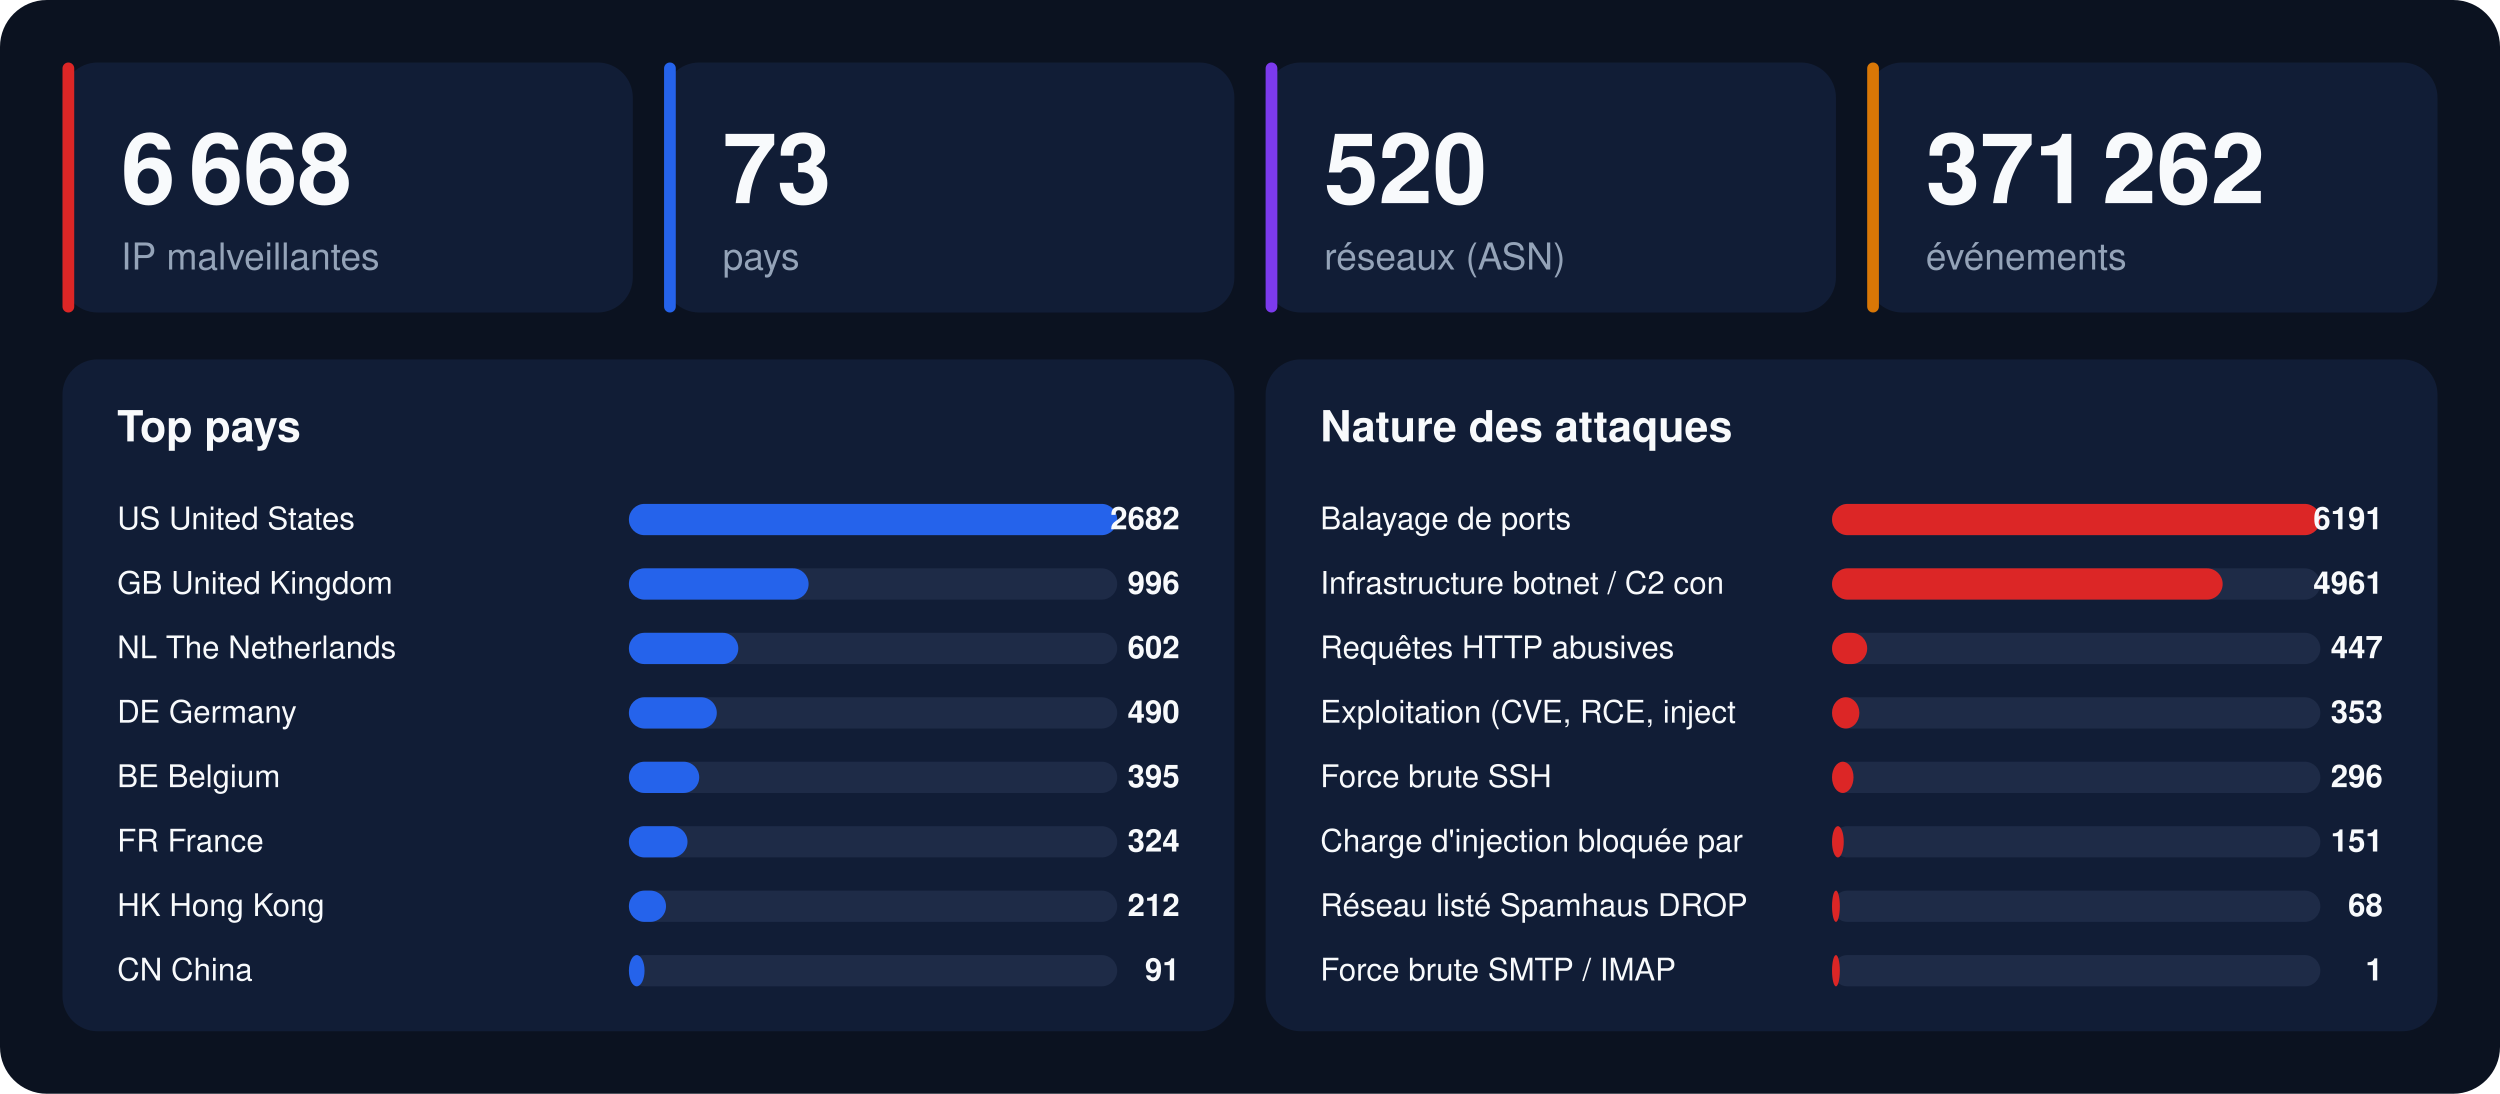
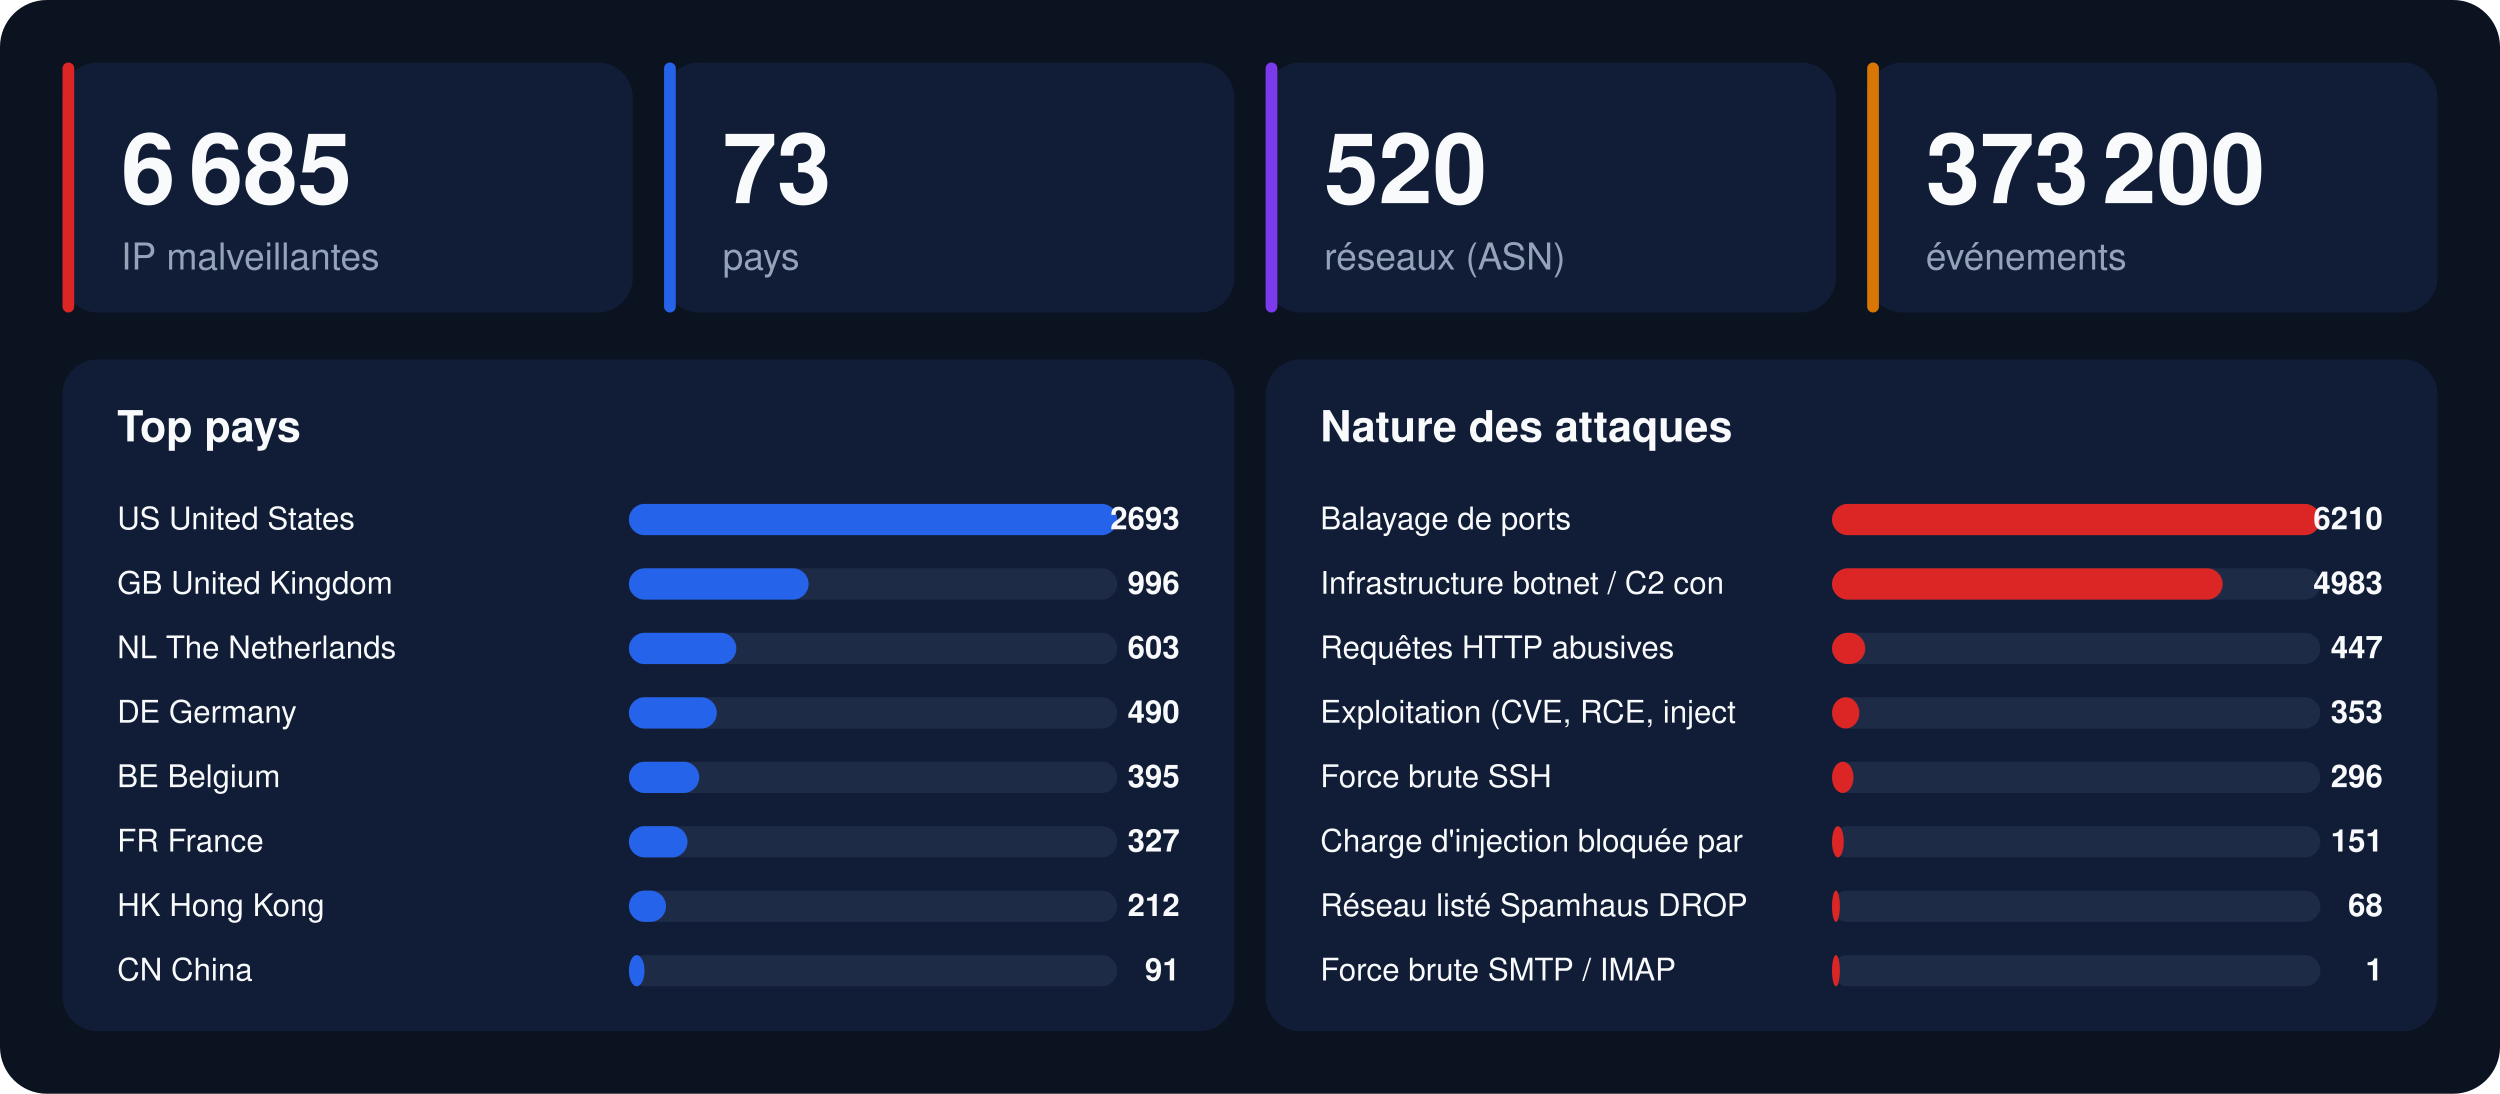
<svg xmlns="http://www.w3.org/2000/svg" width="1280" height="560" viewBox="0 0 1280 560" font-family="-apple-system,BlinkMacSystemFont,'Segoe UI',Helvetica,Arial,sans-serif">
  <rect width="1280" height="560" rx="24" fill="#0b1220" />
  <rect x="32" y="32" width="292" height="128" rx="18" fill="#111d36" />
  <rect x="32" y="32" width="6" height="128" rx="3" fill="#dc2626" />
-   <text x="62" y="104" font-size="50" font-weight="800" fill="#f8fafc">6 668</text>
+   <text x="62" y="104" font-size="50" font-weight="800" fill="#f8fafc">6 685</text>
  <text x="62" y="138" font-size="19" fill="#94a3b8">IP malveillantes</text>
  <rect x="340" y="32" width="292" height="128" rx="18" fill="#111d36" />
  <rect x="340" y="32" width="6" height="128" rx="3" fill="#2563eb" />
  <text x="370" y="104" font-size="50" font-weight="800" fill="#f8fafc">73</text>
  <text x="370" y="138" font-size="19" fill="#94a3b8">pays</text>
  <rect x="648" y="32" width="292" height="128" rx="18" fill="#111d36" />
  <rect x="648" y="32" width="6" height="128" rx="3" fill="#7c3aed" />
  <text x="678" y="104" font-size="50" font-weight="800" fill="#f8fafc">520</text>
  <text x="678" y="138" font-size="19" fill="#94a3b8">réseaux (ASN)</text>
  <rect x="956" y="32" width="292" height="128" rx="18" fill="#111d36" />
  <rect x="956" y="32" width="6" height="128" rx="3" fill="#d97706" />
-   <text x="986" y="104" font-size="50" font-weight="800" fill="#f8fafc">371 262</text>
+   <text x="986" y="104" font-size="50" font-weight="800" fill="#f8fafc">373 200</text>
  <text x="986" y="138" font-size="19" fill="#94a3b8">événements</text>
  <rect x="32" y="184" width="600" height="344" rx="18" fill="#111d36" />
  <text x="60" y="226" font-size="22" font-weight="700" fill="#f8fafc">Top pays</text>
  <text x="60" y="271" font-size="16" fill="#f8fafc">US  United States</text>
  <rect x="322" y="258" width="250" height="16" rx="8" fill="#1e2b47" />
  <rect x="322" y="258" width="250" height="16" rx="8" fill="#2563eb" />
-   <text x="604" y="271" font-size="16" font-weight="700" text-anchor="end" fill="#f8fafc">2682</text>
+   <text x="604" y="271" font-size="16" font-weight="700" text-anchor="end" fill="#f8fafc">2693</text>
  <text x="60" y="304" font-size="16" fill="#f8fafc">GB  United Kingdom</text>
  <rect x="322" y="291" width="250" height="16" rx="8" fill="#1e2b47" />
  <rect x="322" y="291" width="92" height="16" rx="8" fill="#2563eb" />
  <text x="604" y="304" font-size="16" font-weight="700" text-anchor="end" fill="#f8fafc">996</text>
  <text x="60" y="337" font-size="16" fill="#f8fafc">NL  The Netherlands</text>
  <rect x="322" y="324" width="250" height="16" rx="8" fill="#1e2b47" />
-   <rect x="322" y="324" width="56" height="16" rx="8" fill="#2563eb" />
-   <text x="604" y="337" font-size="16" font-weight="700" text-anchor="end" fill="#f8fafc">602</text>
+   <rect x="322" y="324" width="55" height="16" rx="8" fill="#2563eb" />
+   <text x="604" y="337" font-size="16" font-weight="700" text-anchor="end" fill="#f8fafc">603</text>
  <text x="60" y="370" font-size="16" fill="#f8fafc">DE  Germany</text>
  <rect x="322" y="357" width="250" height="16" rx="8" fill="#1e2b47" />
  <rect x="322" y="357" width="45" height="16" rx="8" fill="#2563eb" />
  <text x="604" y="370" font-size="16" font-weight="700" text-anchor="end" fill="#f8fafc">490</text>
  <text x="60" y="403" font-size="16" fill="#f8fafc">BE  Belgium</text>
  <rect x="322" y="390" width="250" height="16" rx="8" fill="#1e2b47" />
  <rect x="322" y="390" width="36" height="16" rx="8" fill="#2563eb" />
  <text x="604" y="403" font-size="16" font-weight="700" text-anchor="end" fill="#f8fafc">395</text>
  <text x="60" y="436" font-size="16" fill="#f8fafc">FR  France</text>
  <rect x="322" y="423" width="250" height="16" rx="8" fill="#1e2b47" />
  <rect x="322" y="423" width="30" height="16" rx="8" fill="#2563eb" />
-   <text x="604" y="436" font-size="16" font-weight="700" text-anchor="end" fill="#f8fafc">324</text>
+   <text x="604" y="436" font-size="16" font-weight="700" text-anchor="end" fill="#f8fafc">327</text>
  <text x="60" y="469" font-size="16" fill="#f8fafc">HK  Hong Kong</text>
  <rect x="322" y="456" width="250" height="16" rx="8" fill="#1e2b47" />
  <rect x="322" y="456" width="19" height="16" rx="8" fill="#2563eb" />
  <text x="604" y="469" font-size="16" font-weight="700" text-anchor="end" fill="#f8fafc">212</text>
  <text x="60" y="502" font-size="16" fill="#f8fafc">CN  China</text>
  <rect x="322" y="489" width="250" height="16" rx="8" fill="#1e2b47" />
  <rect x="322" y="489" width="8" height="16" rx="8" fill="#2563eb" />
  <text x="604" y="502" font-size="16" font-weight="700" text-anchor="end" fill="#f8fafc">91</text>
  <rect x="648" y="184" width="600" height="344" rx="18" fill="#111d36" />
  <text x="676" y="226" font-size="22" font-weight="700" fill="#f8fafc">Nature des attaques</text>
  <text x="676" y="271" font-size="16" fill="#f8fafc">Balayage de ports</text>
  <rect x="938" y="258" width="250" height="16" rx="8" fill="#1e2b47" />
  <rect x="938" y="258" width="250" height="16" rx="8" fill="#dc2626" />
-   <text x="1220" y="271" font-size="16" font-weight="700" text-anchor="end" fill="#f8fafc">6191</text>
+   <text x="1220" y="271" font-size="16" font-weight="700" text-anchor="end" fill="#f8fafc">6210</text>
  <text x="676" y="304" font-size="16" fill="#f8fafc">Infrastructure botnet / C2 con</text>
  <rect x="938" y="291" width="250" height="16" rx="8" fill="#1e2b47" />
  <rect x="938" y="291" width="200" height="16" rx="8" fill="#dc2626" />
-   <text x="1220" y="304" font-size="16" font-weight="700" text-anchor="end" fill="#f8fafc">4961</text>
+   <text x="1220" y="304" font-size="16" font-weight="700" text-anchor="end" fill="#f8fafc">4983</text>
  <text x="676" y="337" font-size="16" fill="#f8fafc">Requêtes HTTP abusives</text>
  <rect x="938" y="324" width="250" height="16" rx="8" fill="#1e2b47" />
-   <rect x="938" y="324" width="18" height="16" rx="8" fill="#dc2626" />
+   <rect x="938" y="324" width="17" height="16" rx="8" fill="#dc2626" />
  <text x="1220" y="337" font-size="16" font-weight="700" text-anchor="end" fill="#f8fafc">447</text>
  <text x="676" y="370" font-size="16" fill="#f8fafc">Exploitation (CVE, RCE, inject</text>
  <rect x="938" y="357" width="250" height="16" rx="8" fill="#1e2b47" />
  <rect x="938" y="357" width="14" height="16" rx="8" fill="#dc2626" />
  <text x="1220" y="370" font-size="16" font-weight="700" text-anchor="end" fill="#f8fafc">353</text>
  <text x="676" y="403" font-size="16" fill="#f8fafc">Force brute SSH</text>
  <rect x="938" y="390" width="250" height="16" rx="8" fill="#1e2b47" />
  <rect x="938" y="390" width="11" height="16" rx="8" fill="#dc2626" />
  <text x="1220" y="403" font-size="16" font-weight="700" text-anchor="end" fill="#f8fafc">296</text>
  <text x="676" y="436" font-size="16" fill="#f8fafc">Charge d'injection bloquée par</text>
  <rect x="938" y="423" width="250" height="16" rx="8" fill="#1e2b47" />
  <rect x="938" y="423" width="6" height="16" rx="8" fill="#dc2626" />
  <text x="1220" y="436" font-size="16" font-weight="700" text-anchor="end" fill="#f8fafc">151</text>
  <text x="676" y="469" font-size="16" fill="#f8fafc">Réseau listé Spamhaus DROP</text>
  <rect x="938" y="456" width="250" height="16" rx="8" fill="#1e2b47" />
  <rect x="938" y="456" width="4" height="16" rx="8" fill="#dc2626" />
  <text x="1220" y="469" font-size="16" font-weight="700" text-anchor="end" fill="#f8fafc">68</text>
  <text x="676" y="502" font-size="16" fill="#f8fafc">Force brute SMTP / IMAP</text>
  <rect x="938" y="489" width="250" height="16" rx="8" fill="#1e2b47" />
  <rect x="938" y="489" width="4" height="16" rx="8" fill="#dc2626" />
  <text x="1220" y="502" font-size="16" font-weight="700" text-anchor="end" fill="#f8fafc">1</text>
</svg>
